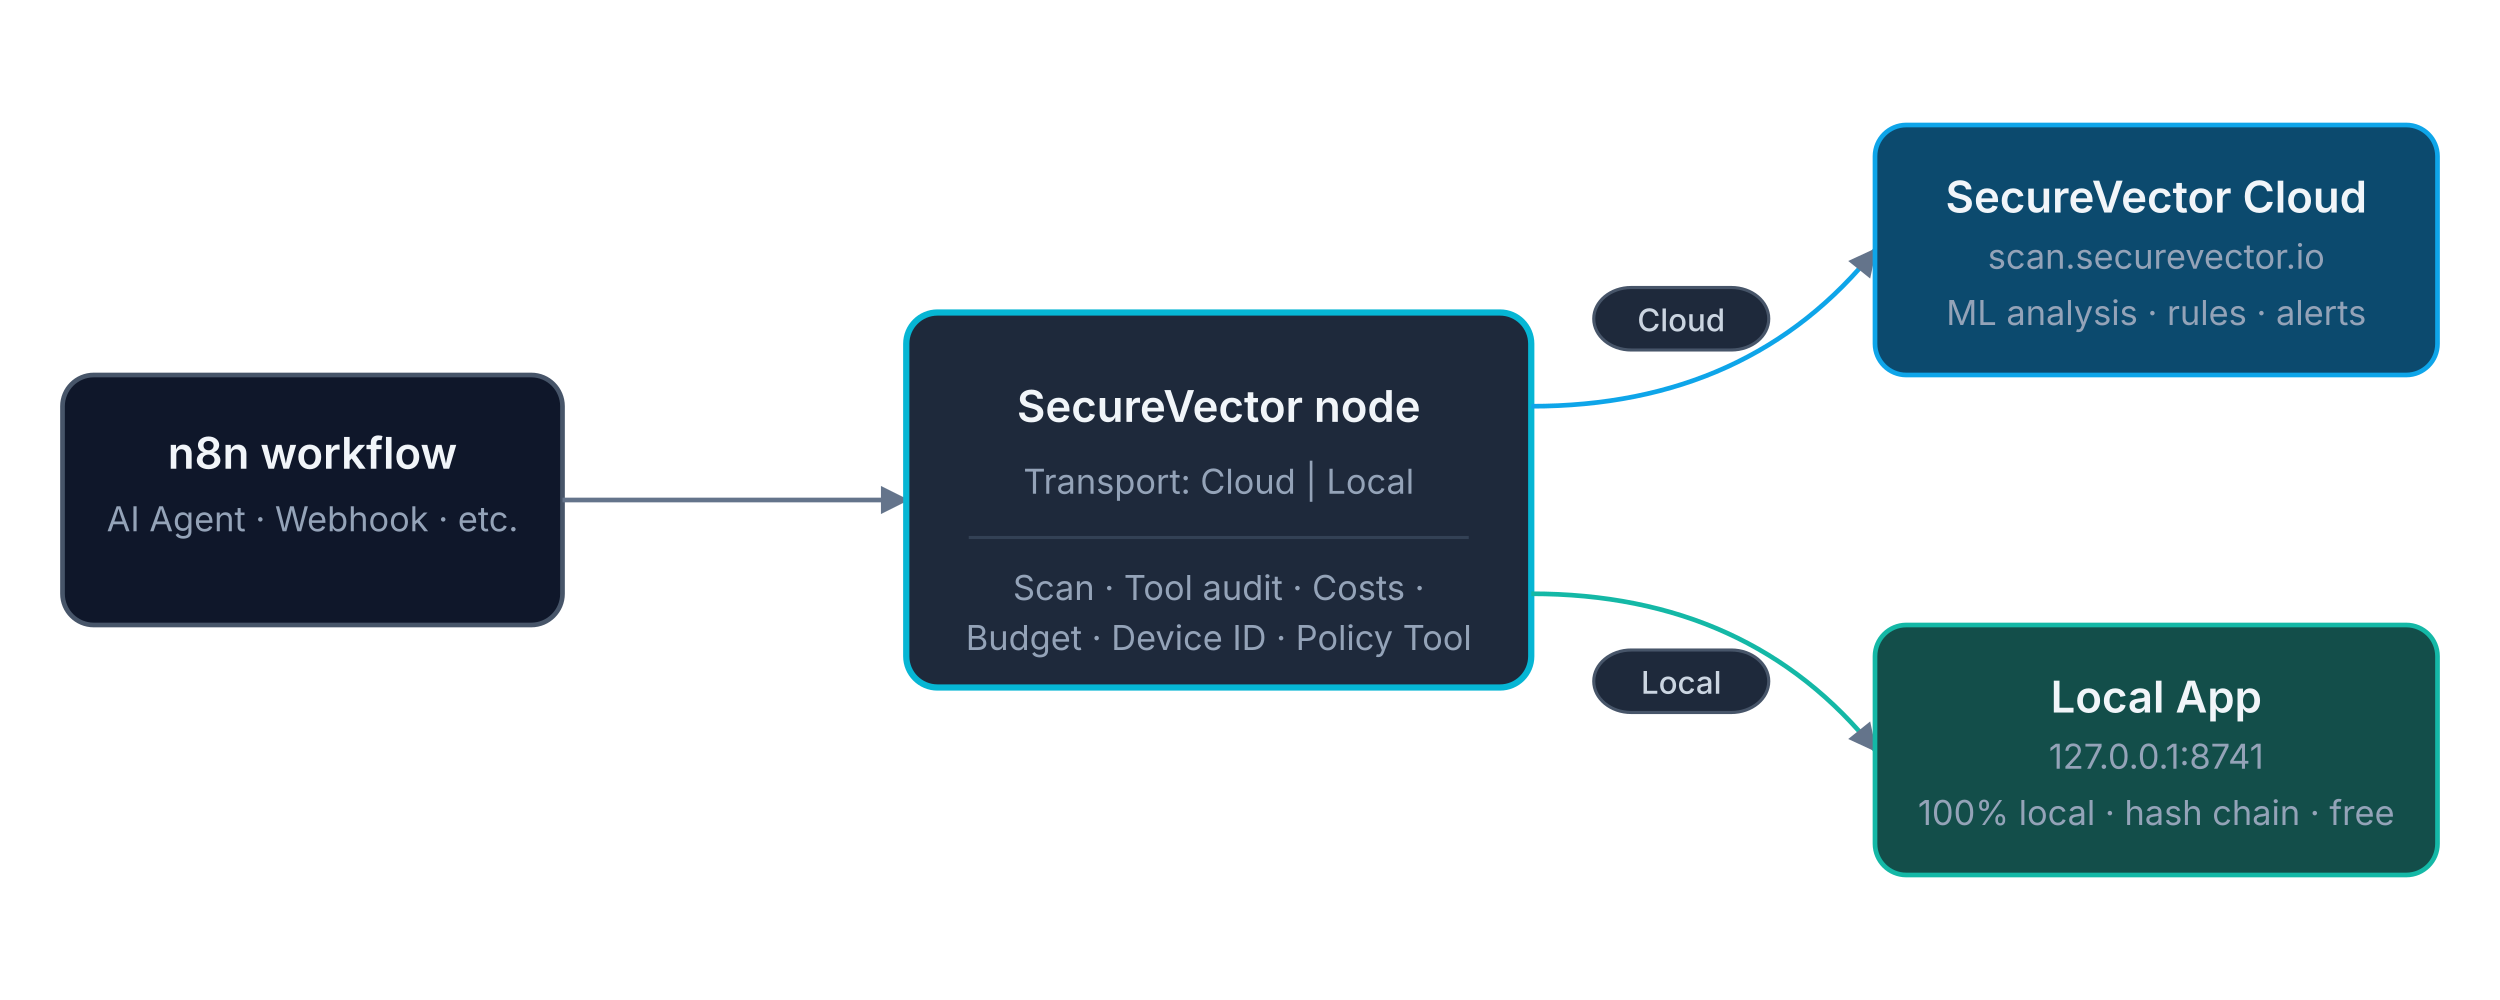
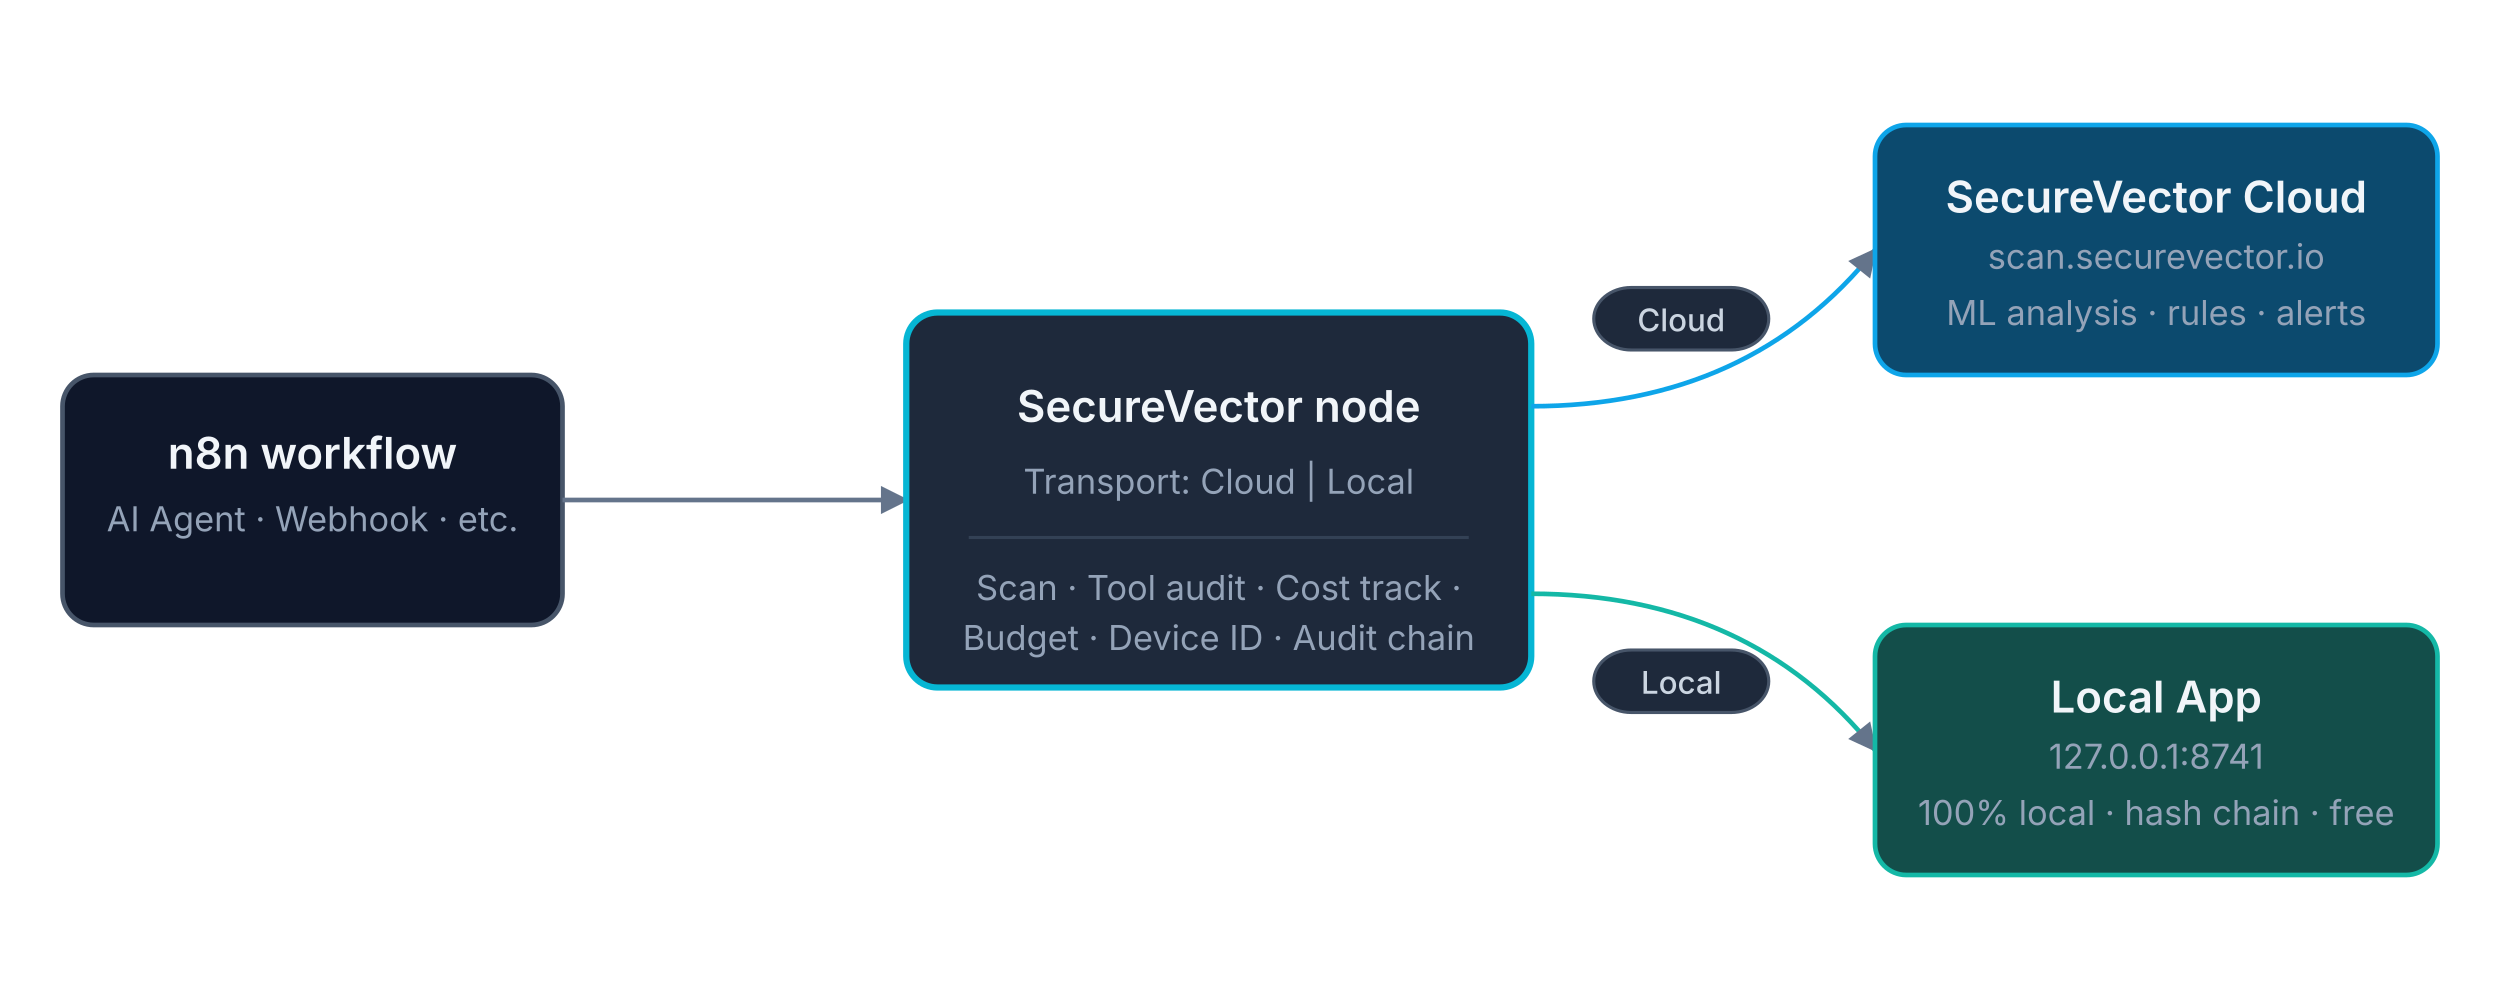
<svg xmlns="http://www.w3.org/2000/svg" viewBox="0 0 800 320" font-family="-apple-system, BlinkMacSystemFont, 'Segoe UI', sans-serif" role="img" aria-label="n8n workflow connects to SecureVector node, which routes to either the Cloud API or the Local App on 127.0.0.1:8741">
  <defs>
    <style>
      .box       { fill: #0f172a; stroke: #475569; stroke-width: 1.5; rx: 10; }
      .box-cloud { fill: #0c4a6e; stroke: #0ea5e9; stroke-width: 1.5; rx: 10; }
      .box-local { fill: #134e4a; stroke: #14b8a6; stroke-width: 1.5; rx: 10; }
      .box-node  { fill: #1e293b; stroke: #06b6d4; stroke-width: 2;   rx: 10; }
      .label     { fill: #f1f5f9; font-size: 14px; font-weight: 600; }
      .sublabel  { fill: #94a3b8; font-size: 11px; }
      .arrow     { stroke: #64748b; stroke-width: 1.5; fill: none; marker-end: url(#arrow); }
      .arrow-cloud { stroke: #0ea5e9; }
      .arrow-local { stroke: #14b8a6; }
      .pill      { fill: #1e293b; stroke: #475569; rx: 12; }
      .pill-text { fill: #cbd5e1; font-size: 10px; font-weight: 500; }
    </style>
    <marker id="arrow" viewBox="0 0 10 10" refX="9" refY="5" markerWidth="6" markerHeight="6" orient="auto-start-reverse">
      <path d="M 0 0 L 10 5 L 0 10 z" fill="#64748b" />
    </marker>
  </defs>
  <rect class="box" x="20" y="120" width="160" height="80" />
  <text class="label" x="100" y="150" text-anchor="middle">n8n workflow</text>
  <text class="sublabel" x="100" y="170" text-anchor="middle">AI Agent · Webhook · etc.</text>
  <line class="arrow" x1="180" y1="160" x2="290" y2="160" />
  <rect class="box-node" x="290" y="100" width="200" height="120" />
  <text class="label" x="390" y="135" text-anchor="middle">SecureVector node</text>
  <text class="sublabel" x="390" y="158" text-anchor="middle">Transport: Cloud | Local</text>
  <line x1="310" y1="172" x2="470" y2="172" stroke="#334155" stroke-width="1" />
-   <text class="sublabel" x="390" y="192" text-anchor="middle">Scan · Tool audit · Costs ·</text>
-   <text class="sublabel" x="390" y="208" text-anchor="middle">Budget · Device ID · Policy Tool</text>
+   <text class="sublabel" x="390" y="192" text-anchor="middle">Scan · Tool audit · Cost track ·</text>
+   <text class="sublabel" x="390" y="208" text-anchor="middle">Budget · Device ID · Audit chain</text>
  <path class="arrow arrow-cloud" d="M 490 130 Q 560 130 600 80" />
  <path class="arrow arrow-local" d="M 490 190 Q 560 190 600 240" />
  <rect class="box-cloud" x="600" y="40" width="180" height="80" />
  <text class="label" x="690" y="68" text-anchor="middle">SecureVector Cloud</text>
  <text class="sublabel" x="690" y="86" text-anchor="middle">scan.securevector.io</text>
  <text class="sublabel" x="690" y="104" text-anchor="middle">ML analysis · rules · alerts</text>
  <rect class="box-local" x="600" y="200" width="180" height="80" />
  <text class="label" x="690" y="228" text-anchor="middle">Local App</text>
  <text class="sublabel" x="690" y="246" text-anchor="middle">127.0.0.1:8741</text>
  <text class="sublabel" x="690" y="264" text-anchor="middle">100% local · hash chain · free</text>
  <rect class="pill" x="510" y="92" width="56" height="20" />
  <text class="pill-text" x="538" y="106" text-anchor="middle">Cloud</text>
  <rect class="pill" x="510" y="208" width="56" height="20" />
  <text class="pill-text" x="538" y="222" text-anchor="middle">Local</text>
</svg>
